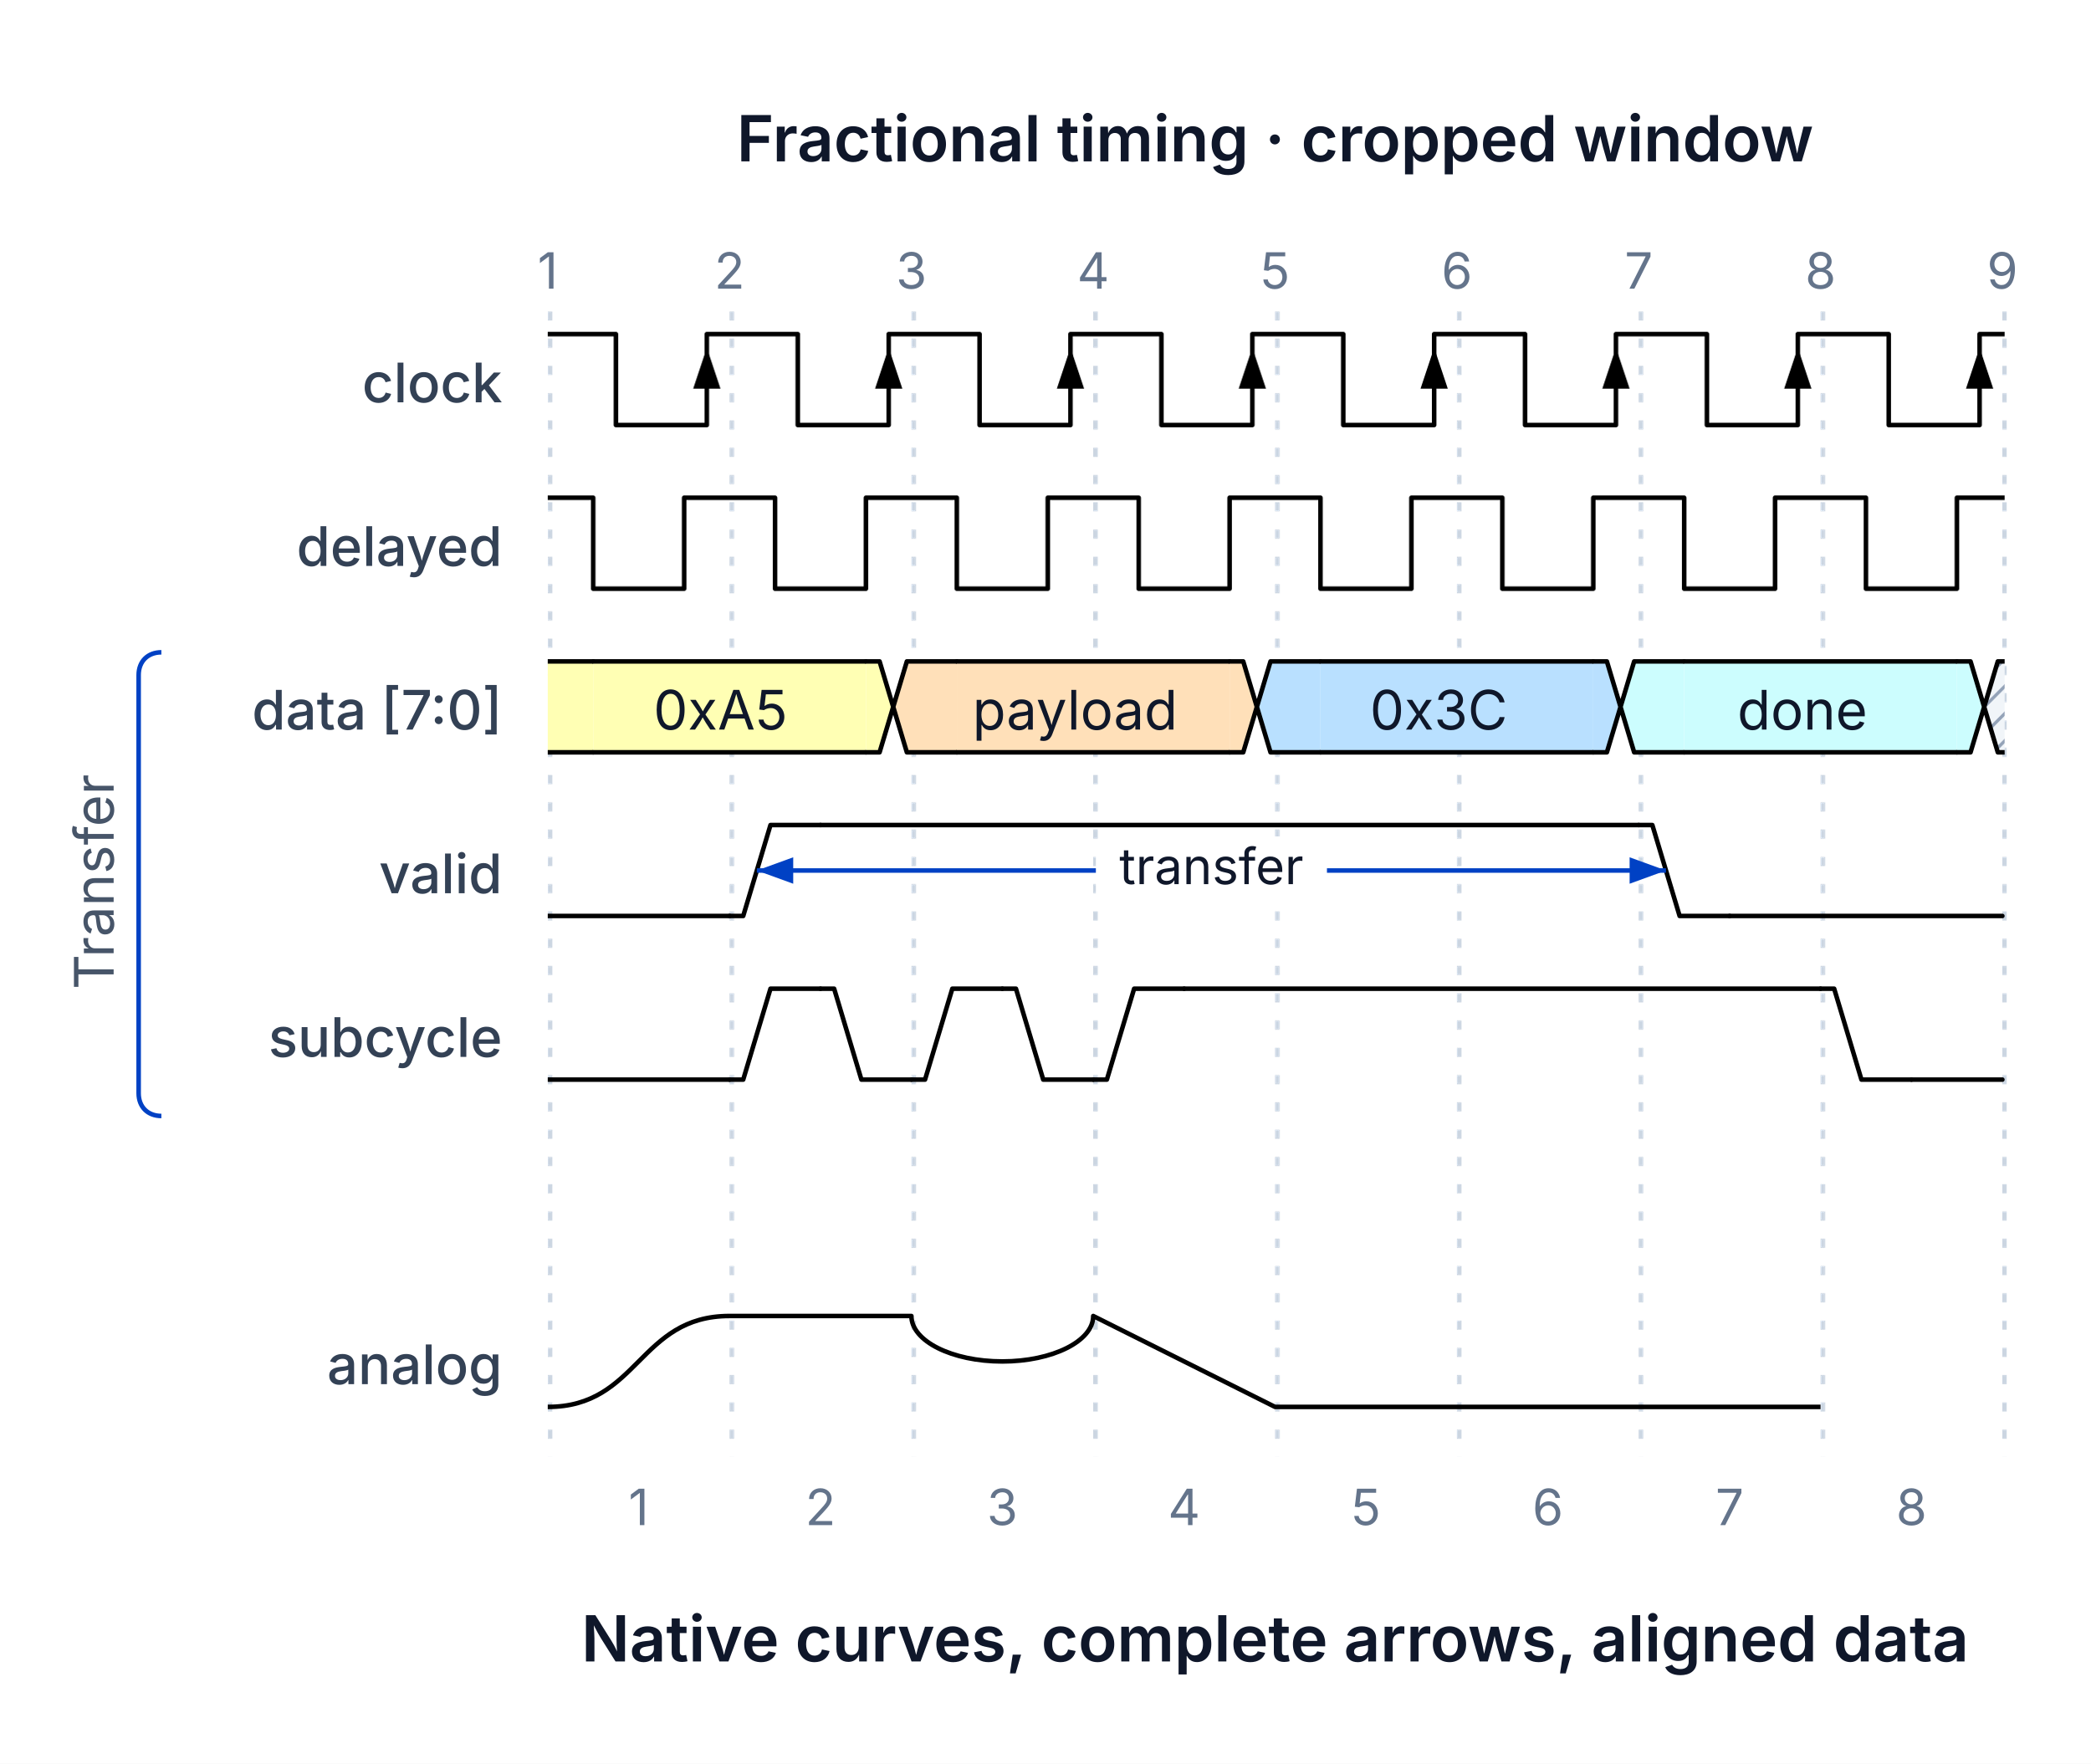
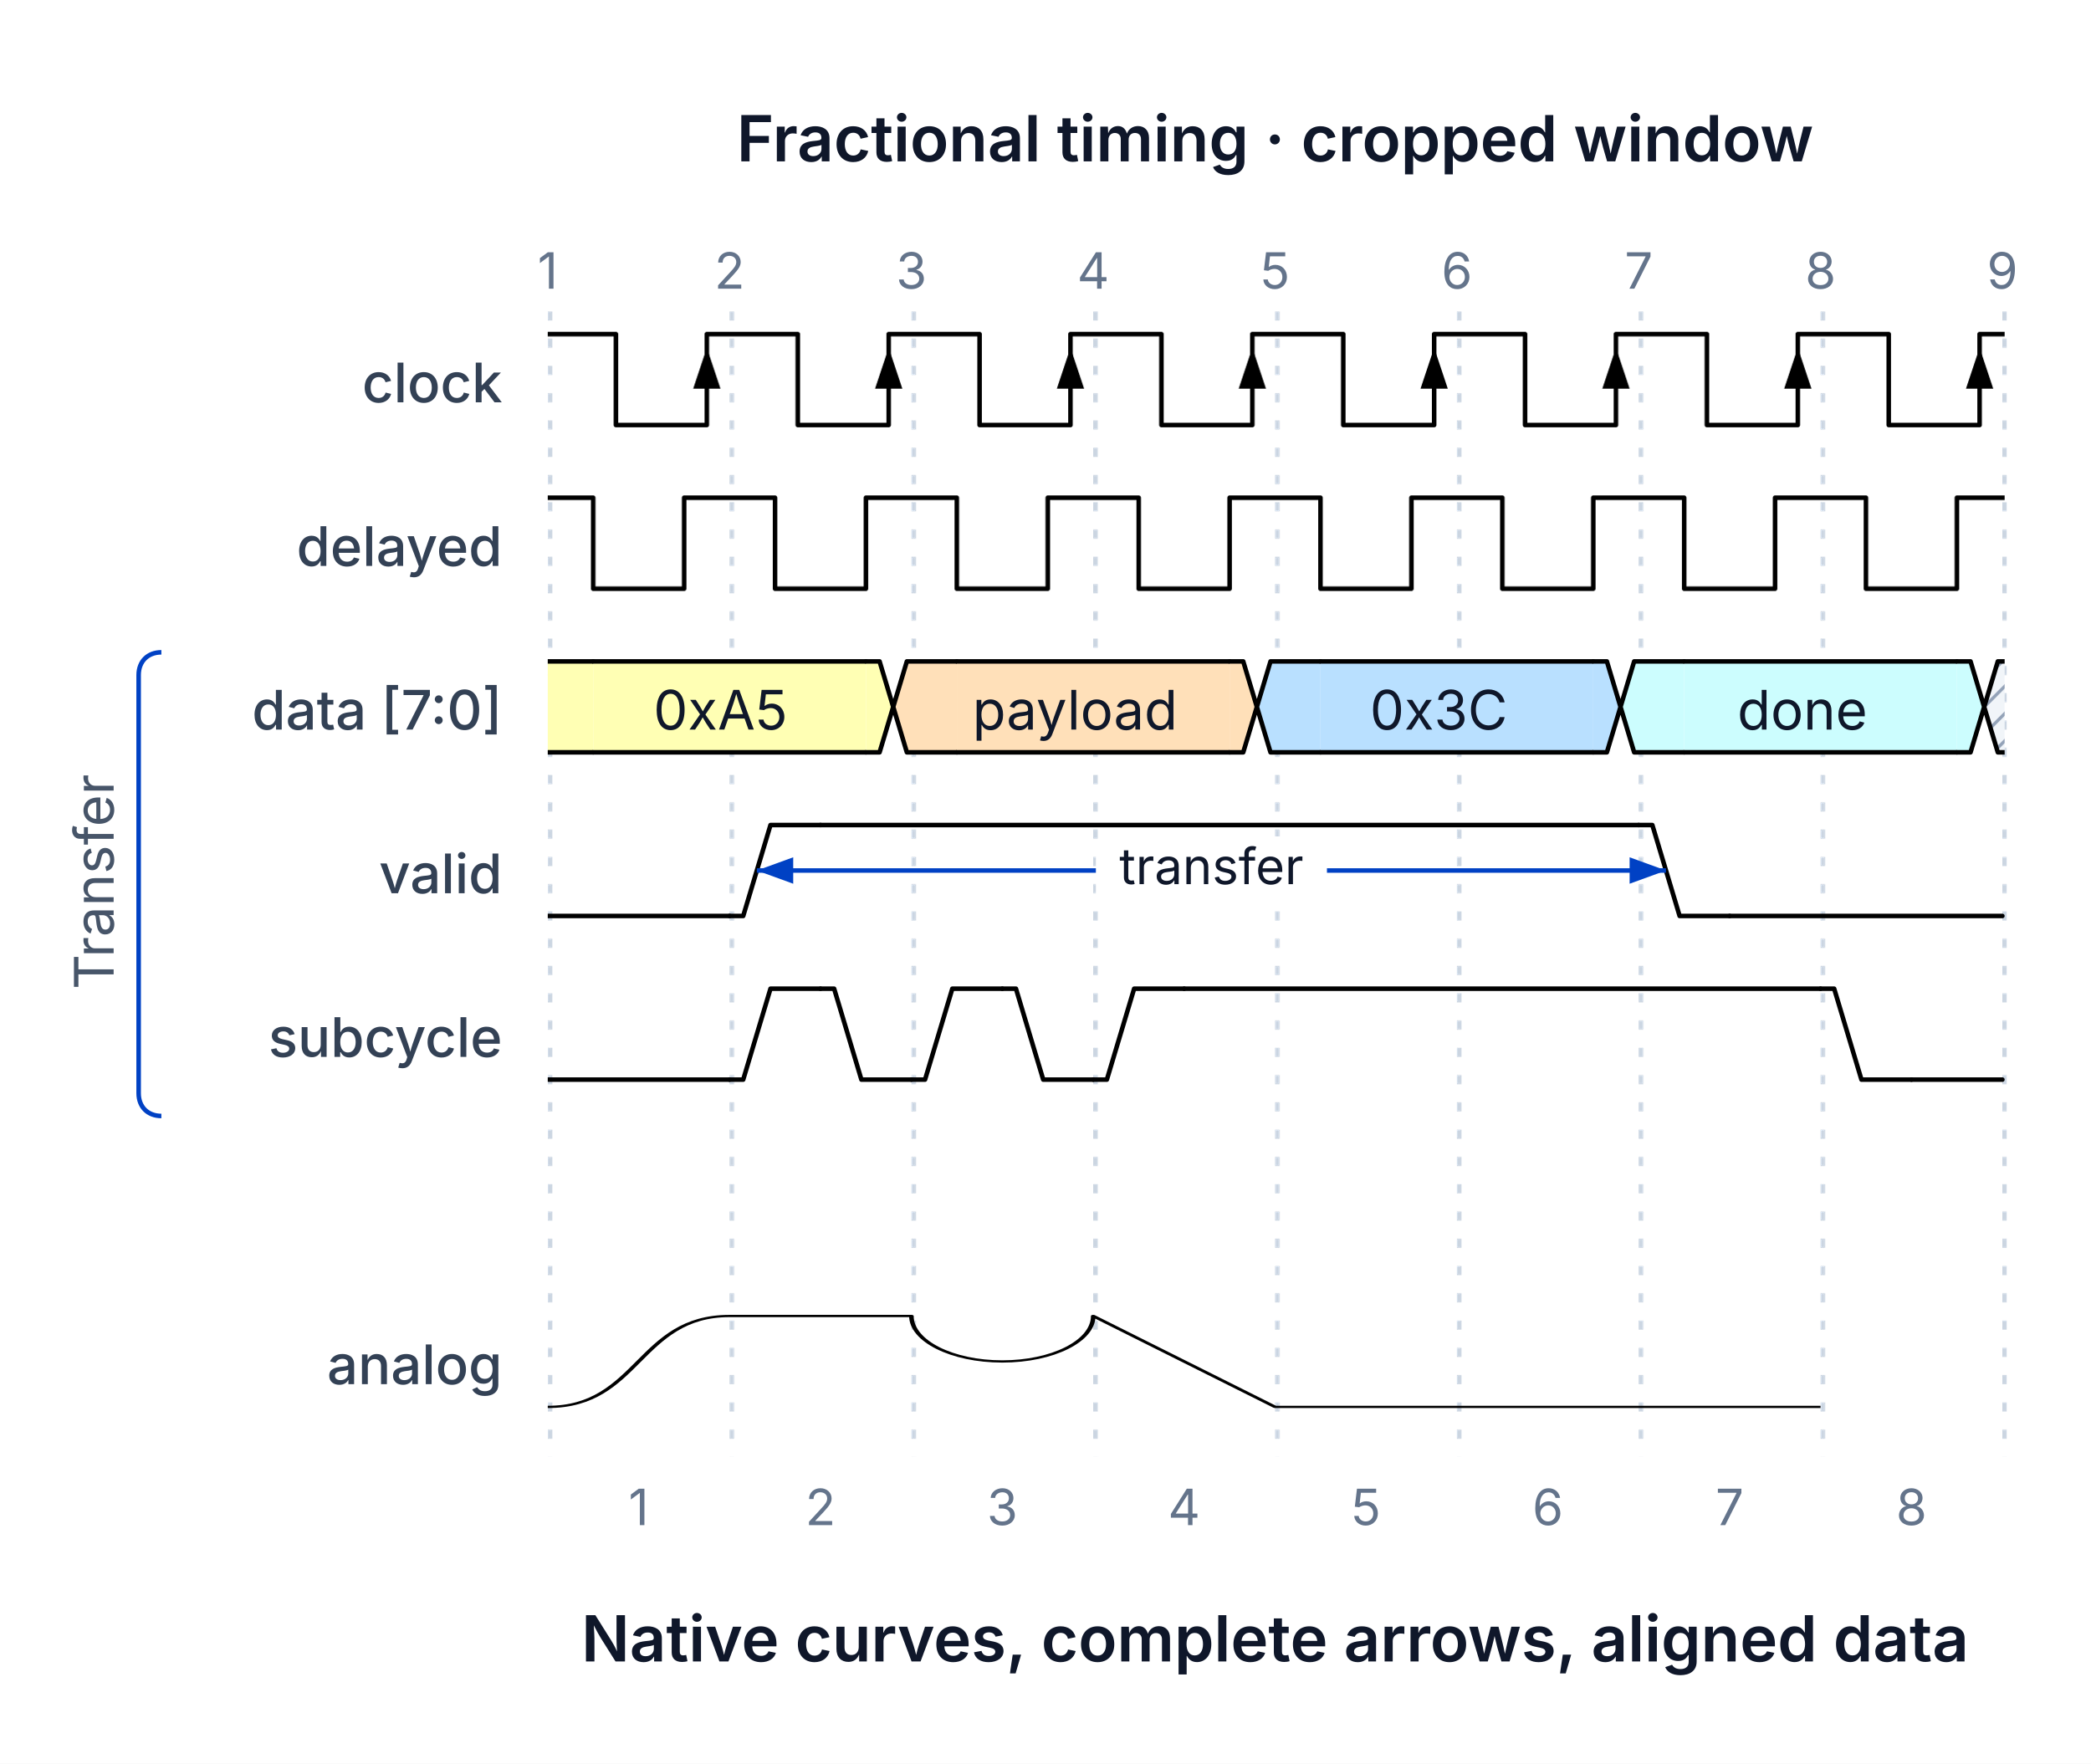
- <svg xmlns="http://www.w3.org/2000/svg" class="tgw" role="img" aria-labelledby="tgw-4c077021714cf6d7-diagram-title" width="460" height="388" viewBox="0 0 460 388" overflow="hidden" font-family="Inter, system-ui, -apple-system, BlinkMacSystemFont, Segoe UI, sans-serif" font-size="12" fill="#0f172a" stroke-linejoin="round">
+ <svg xmlns="http://www.w3.org/2000/svg" class="tgw" role="img" aria-labelledby="tgw-55c0e3d4aaf4e9be-diagram-title" width="460" height="388" viewBox="0 0 460 388" overflow="hidden" font-family="Inter, system-ui, -apple-system, BlinkMacSystemFont, Segoe UI, sans-serif" font-size="12" fill="#0f172a" stroke-linejoin="round">
  <defs>
-     <marker id="tgw-4c077021714cf6d7-arrowhead" viewBox="0 -4 11 8" refX="11" refY="0" markerWidth="8" markerHeight="6" orient="auto" markerUnits="strokeWidth">
+     <marker id="tgw-55c0e3d4aaf4e9be-arrowhead" viewBox="0 -4 11 8" refX="11" refY="0" markerWidth="8" markerHeight="6" orient="auto" markerUnits="strokeWidth">
      <path d="M0,-4 L11,0 L0,4 Z" fill="#0041c4" />
    </marker>
-     <marker id="tgw-4c077021714cf6d7-arrowtail" viewBox="-11 -4 11 8" refX="-11" refY="0" markerWidth="8" markerHeight="6" orient="auto" markerUnits="strokeWidth">
+     <marker id="tgw-55c0e3d4aaf4e9be-arrowtail" viewBox="-11 -4 11 8" refX="-11" refY="0" markerWidth="8" markerHeight="6" orient="auto" markerUnits="strokeWidth">
      <path d="M0,-4 L-11,0 L0,4 Z" fill="#0041c4" />
    </marker>
-     <marker id="tgw-4c077021714cf6d7-tee" viewBox="0 0 2 6" refX="1" refY="3" markerWidth="2" markerHeight="6" orient="auto">
+     <marker id="tgw-55c0e3d4aaf4e9be-tee" viewBox="0 0 2 6" refX="1" refY="3" markerWidth="2" markerHeight="6" orient="auto">
      <path d="M1,0 L1,6" stroke="#0041c4" stroke-width="2" />
    </marker>
-     <pattern id="tgw-4c077021714cf6d7-xh" width="6" height="6" patternUnits="userSpaceOnUse">
+     <pattern id="tgw-55c0e3d4aaf4e9be-xh" width="6" height="6" patternUnits="userSpaceOnUse">
      <rect width="6" height="6" fill="#f1f5f9" />
      <path d="M-1,1 L1,-1 M0,6 L6,0 M5,7 L7,5" fill="none" stroke="#94a3b8" stroke-width="0.7" />
    </pattern>
-     <pattern id="tgw-4c077021714cf6d7-k0" x="-4" y="-2" width="40" height="24" patternUnits="userSpaceOnUse" fill="none" stroke="#000" stroke-width="1" stroke-linecap="round" stroke-linejoin="round" viewBox="-4 -2 40 24">
+     <pattern id="tgw-55c0e3d4aaf4e9be-k0" x="-4" y="-2" width="40" height="24" patternUnits="userSpaceOnUse" fill="none" stroke="#000" stroke-width="1" stroke-linecap="round" stroke-linejoin="round" viewBox="-4 -2 40 24">
      <path d="M-4 20H0M0 20V0H20M20 0V20H36" />
      <path d="M-3 12L0 3L3 12Z" fill="#000" stroke="none" />
    </pattern>
-     <pattern id="tgw-4c077021714cf6d7-k1" x="-4" y="-2" width="40" height="24" patternUnits="userSpaceOnUse" fill="none" stroke="#000" stroke-width="1" stroke-linecap="round" stroke-linejoin="round" viewBox="-4 -2 40 24">
+     <pattern id="tgw-55c0e3d4aaf4e9be-k1" x="-4" y="-2" width="40" height="24" patternUnits="userSpaceOnUse" fill="none" stroke="#000" stroke-width="1" stroke-linecap="round" stroke-linejoin="round" viewBox="-4 -2 40 24">
      <path d="M-4 0H0M0 0V20H20M20 20V0H36" />
    </pattern>
-     <clipPath id="tgw-4c077021714cf6d7-lane-clip" clipPathUnits="userSpaceOnUse">
+     <clipPath id="tgw-55c0e3d4aaf4e9be-lane-clip" clipPathUnits="userSpaceOnUse">
      <rect x="-4" y="-4" width="324.5" height="28" />
    </clipPath>
-     <clipPath id="tgw-4c077021714cf6d7-lane-crop" clipPathUnits="userSpaceOnUse">
+     <clipPath id="tgw-55c0e3d4aaf4e9be-lane-crop" clipPathUnits="userSpaceOnUse">
      <rect x="0" y="-4" width="320.5" height="28" />
    </clipPath>
-     <clipPath id="tgw-4c077021714cf6d7-plot-clip" clipPathUnits="userSpaceOnUse">
+     <clipPath id="tgw-55c0e3d4aaf4e9be-plot-clip" clipPathUnits="userSpaceOnUse">
      <rect x="0" y="-4" width="320.5" height="260" />
    </clipPath>
-     <pattern id="tgw-4c077021714cf6d7-gd" width="40" height="252" patternUnits="userSpaceOnUse">
+     <pattern id="tgw-55c0e3d4aaf4e9be-gd" width="40" height="252" patternUnits="userSpaceOnUse">
      <path d="M0.5,0 V252" fill="none" stroke="#cbd5e1" stroke-width="1" stroke-dasharray="2,4" />
    </pattern>
  </defs>
  <rect width="460" height="388" fill="#fff" />
  <g transform="translate(120.5,68.5)">
-     <rect x="0" y="0" width="321" height="252" fill="url(#tgw-4c077021714cf6d7-gd)" stroke="none" />
+     <rect x="0" y="0" width="321" height="252" fill="url(#tgw-55c0e3d4aaf4e9be-gd)" stroke="none" />
    <g transform="translate(0,5)">
      <text x="-10" y="15" text-anchor="end" fill="#334155" font-weight="500" xml:space="preserve">clock</text>
-       <g clip-path="url(#tgw-4c077021714cf6d7-lane-crop)">
+       <g clip-path="url(#tgw-55c0e3d4aaf4e9be-lane-crop)">
        <g transform="translate(-5)">
          <g fill="none" stroke="#000" stroke-width="1" stroke-linecap="round" stroke-linejoin="round">
            <g transform="translate(0)">
-               <rect x="0" y="-2" width="340" height="24" fill="url(#tgw-4c077021714cf6d7-k0)" stroke="none" />
+               <rect x="0" y="-2" width="340" height="24" fill="url(#tgw-55c0e3d4aaf4e9be-k0)" stroke="none" />
            </g>
          </g>
        </g>
      </g>
    </g>
    <g transform="translate(0,41)">
      <text x="-10" y="15" text-anchor="end" fill="#334155" font-weight="500" xml:space="preserve">delayed</text>
-       <g clip-path="url(#tgw-4c077021714cf6d7-lane-crop)">
+       <g clip-path="url(#tgw-55c0e3d4aaf4e9be-lane-crop)">
        <g transform="translate(-10)">
          <g fill="none" stroke="#000" stroke-width="1" stroke-linecap="round" stroke-linejoin="round">
            <g transform="translate(-20)">
-               <rect x="20" y="-2" width="340" height="24" fill="url(#tgw-4c077021714cf6d7-k1)" stroke="none" />
+               <rect x="20" y="-2" width="340" height="24" fill="url(#tgw-55c0e3d4aaf4e9be-k1)" stroke="none" />
            </g>
          </g>
        </g>
      </g>
    </g>
    <g transform="translate(0,77)">
      <text x="-10" y="15" text-anchor="end" fill="#334155" font-weight="500" xml:space="preserve">data [7:0]</text>
-       <g clip-path="url(#tgw-4c077021714cf6d7-lane-crop)">
+       <g clip-path="url(#tgw-55c0e3d4aaf4e9be-lane-crop)">
        <g transform="translate(-10)">
          <g fill="none" stroke="#000" stroke-width="1" stroke-linecap="round" stroke-linejoin="round">
-             <path d="M0 0L3 0L6 10L3 20L0 20" fill="url(#tgw-4c077021714cf6d7-xh)" stroke="none" />
+             <path d="M0 0L3 0L6 10L3 20L0 20" fill="url(#tgw-55c0e3d4aaf4e9be-xh)" stroke="none" />
            <path d="M20 0L9 0L6 10L9 20L20 20" fill="#ffffb4" stroke="none" />
            <path d="M0 0L3 0L9 20L20 20M0 20L3 20L9 0L20 0" />
            <rect x="20" y="0" width="60" height="20" fill="#ffffb4" stroke="none" />
            <path d="M20 0H80M20 20H80" />
            <path d="M80 0L83 0L86 10L83 20L80 20" fill="#ffffb4" stroke="none" />
            <path d="M100 0L89 0L86 10L89 20L100 20" fill="#ffe0b9" stroke="none" />
            <path d="M80 0L83 0L89 20L100 20M80 20L83 20L89 0L100 0" />
            <rect x="100" y="0" width="60" height="20" fill="#ffe0b9" stroke="none" />
            <path d="M100 0H160M100 20H160" />
            <path d="M160 0L163 0L166 10L163 20L160 20" fill="#ffe0b9" stroke="none" />
            <path d="M180 0L169 0L166 10L169 20L180 20" fill="#b9e0ff" stroke="none" />
            <path d="M160 0L163 0L169 20L180 20M160 20L163 20L169 0L180 0" />
            <rect x="180" y="0" width="60" height="20" fill="#b9e0ff" stroke="none" />
            <path d="M180 0H240M180 20H240" />
            <path d="M240 0L243 0L246 10L243 20L240 20" fill="#b9e0ff" stroke="none" />
            <path d="M260 0L249 0L246 10L249 20L260 20" fill="#ccfdfe" stroke="none" />
            <path d="M240 0L243 0L249 20L260 20M240 20L243 20L249 0L260 0" />
            <rect x="260" y="0" width="60" height="20" fill="#ccfdfe" stroke="none" />
            <path d="M260 0H320M260 20H320" />
            <path d="M320 0L323 0L326 10L323 20L320 20" fill="#ccfdfe" stroke="none" />
-             <path d="M340 0L329 0L326 10L329 20L340 20" fill="url(#tgw-4c077021714cf6d7-xh)" stroke="none" />
+             <path d="M340 0L329 0L326 10L329 20L340 20" fill="url(#tgw-55c0e3d4aaf4e9be-xh)" stroke="none" />
            <path d="M320 0L323 0L329 20L340 20M320 20L323 20L329 0L340 0" />
          </g>
          <text x="48" y="15" text-anchor="middle" xml:space="preserve">0xA5</text>
          <text x="126" y="15" text-anchor="middle" xml:space="preserve">payload</text>
          <text x="206" y="15" text-anchor="middle" xml:space="preserve">0x3C</text>
          <text x="286" y="15" text-anchor="middle" xml:space="preserve">done</text>
        </g>
      </g>
    </g>
    <g transform="translate(0,113)">
      <text x="-10" y="15" text-anchor="end" fill="#334155" font-weight="500" xml:space="preserve">valid</text>
-       <g clip-path="url(#tgw-4c077021714cf6d7-lane-crop)">
+       <g clip-path="url(#tgw-55c0e3d4aaf4e9be-lane-crop)">
        <g transform="translate(0)">
          <g fill="none" stroke="#000" stroke-width="1" stroke-linecap="round" stroke-linejoin="round">
            <path d="M0 20H40" />
            <path d="M40 20L43 20L49 0H60" />
            <path d="M60 0H240" />
            <path d="M240 0L243 0L249 20H260" />
            <path d="M260 20H320" />
          </g>
        </g>
      </g>
    </g>
    <g transform="translate(0,149)">
      <text x="-10" y="15" text-anchor="end" fill="#334155" font-weight="500" xml:space="preserve">subcycle</text>
-       <g clip-path="url(#tgw-4c077021714cf6d7-lane-crop)">
+       <g clip-path="url(#tgw-55c0e3d4aaf4e9be-lane-crop)">
        <g transform="translate(0)">
          <g fill="none" stroke="#000" stroke-width="1" stroke-linecap="round" stroke-linejoin="round">
            <path d="M0 20H40" />
            <path d="M40 20L43 20L49 0H60" />
            <path d="M60 0L63 0L69 20H80" />
            <path d="M80 20L83 20L89 0H100" />
            <path d="M100 0L103 0L109 20H120" />
            <path d="M120 20L123 20L129 0H140" />
            <path d="M140 0H280" />
            <path d="M280 0L283 0L289 20H300" />
            <path d="M300 20H320" />
          </g>
        </g>
      </g>
    </g>
    <g transform="translate(0,185)">
      <text x="-10" y="15" text-anchor="end" fill="#334155" font-weight="500" xml:space="preserve"> </text>
-       <g clip-path="url(#tgw-4c077021714cf6d7-lane-crop)">
+       <g clip-path="url(#tgw-55c0e3d4aaf4e9be-lane-crop)">
        <g transform="translate(0)" />
      </g>
    </g>
    <g transform="translate(0,221)">
      <text x="-10" y="15" text-anchor="end" fill="#334155" font-weight="500" xml:space="preserve">analog</text>
-       <g clip-path="url(#tgw-4c077021714cf6d7-lane-crop)">
+       <g clip-path="url(#tgw-55c0e3d4aaf4e9be-lane-crop)">
        <g transform="translate(0)" />
        <g transform="translate(-40,20) scale(40,-20)">
-           <path fill="none" stroke="#000" stroke-width="1" vector-effect="non-scaling-stroke" d="M0,0 L1,0 C1.5,0 1.5,1 2,1 H3 A0.5,0.5 0 0 1 4,1 L5,0 L8,0" />
+           <path fill="none" stroke="#000" stroke-width="0.025" d="M0,0 L1,0 C1.5,0 1.5,1 2,1 H3 A0.5,0.5 0 0 1 4,1 L5,0 L8,0" />
        </g>
      </g>
    </g>
-     <g clip-path="url(#tgw-4c077021714cf6d7-plot-clip)">
-       <path d="M46,123 246,123" style="marker-end:url(#tgw-4c077021714cf6d7-arrowhead);marker-start:url(#tgw-4c077021714cf6d7-arrowtail);stroke:#0041c4;stroke-width:1;fill:none" />
+     <g clip-path="url(#tgw-55c0e3d4aaf4e9be-plot-clip)">
+       <path d="M46,123 246,123" style="marker-end:url(#tgw-55c0e3d4aaf4e9be-arrowhead);marker-start:url(#tgw-55c0e3d4aaf4e9be-arrowtail);stroke:#0041c4;stroke-width:1;fill:none" />
      <g transform="translate(146,123)">
        <rect x="-25.418" y="-7.5" width="50.835" height="15" rx="2" fill="#fff" />
        <text text-anchor="middle" y="3" font-size="11">transfer</text>
      </g>
    </g>
    <text x="160" y="-33" text-anchor="middle" font-size="14" font-weight="600" xml:space="preserve">Fractional timing · cropped window</text>
    <g fill="#64748b" font-size="11" text-anchor="middle" xml:space="preserve">
      <text x="0" y="-5">1</text>
      <text x="40" y="-5">2</text>
      <text x="80" y="-5">3</text>
      <text x="120" y="-5">4</text>
      <text x="160" y="-5">5</text>
      <text x="200" y="-5">6</text>
      <text x="240" y="-5">7</text>
      <text x="280" y="-5">8</text>
      <text x="320" y="-5">9</text>
    </g>
    <text x="160" y="297" text-anchor="middle" font-size="14" font-weight="600" xml:space="preserve">Native curves, complete arrows, aligned data</text>
    <g fill="#64748b" font-size="11" text-anchor="middle" xml:space="preserve">
      <text x="20" y="267">1</text>
      <text x="60" y="267">2</text>
      <text x="100" y="267">3</text>
      <text x="140" y="267">4</text>
      <text x="180" y="267">5</text>
      <text x="220" y="267">6</text>
      <text x="260" y="267">7</text>
      <text x="300" y="267">8</text>
    </g>
  </g>
  <g>
    <path fill="none" stroke="#0041c4" stroke-width="1" d="M35.5,143.5 c -3,0 -5,2 -5,5 l 0,92 c 0,3 2,5 5,5" />
    <g transform="translate(25,194) rotate(270)">
      <text text-anchor="middle" fill="#475569" xml:space="preserve">Transfer</text>
    </g>
  </g>
</svg>
